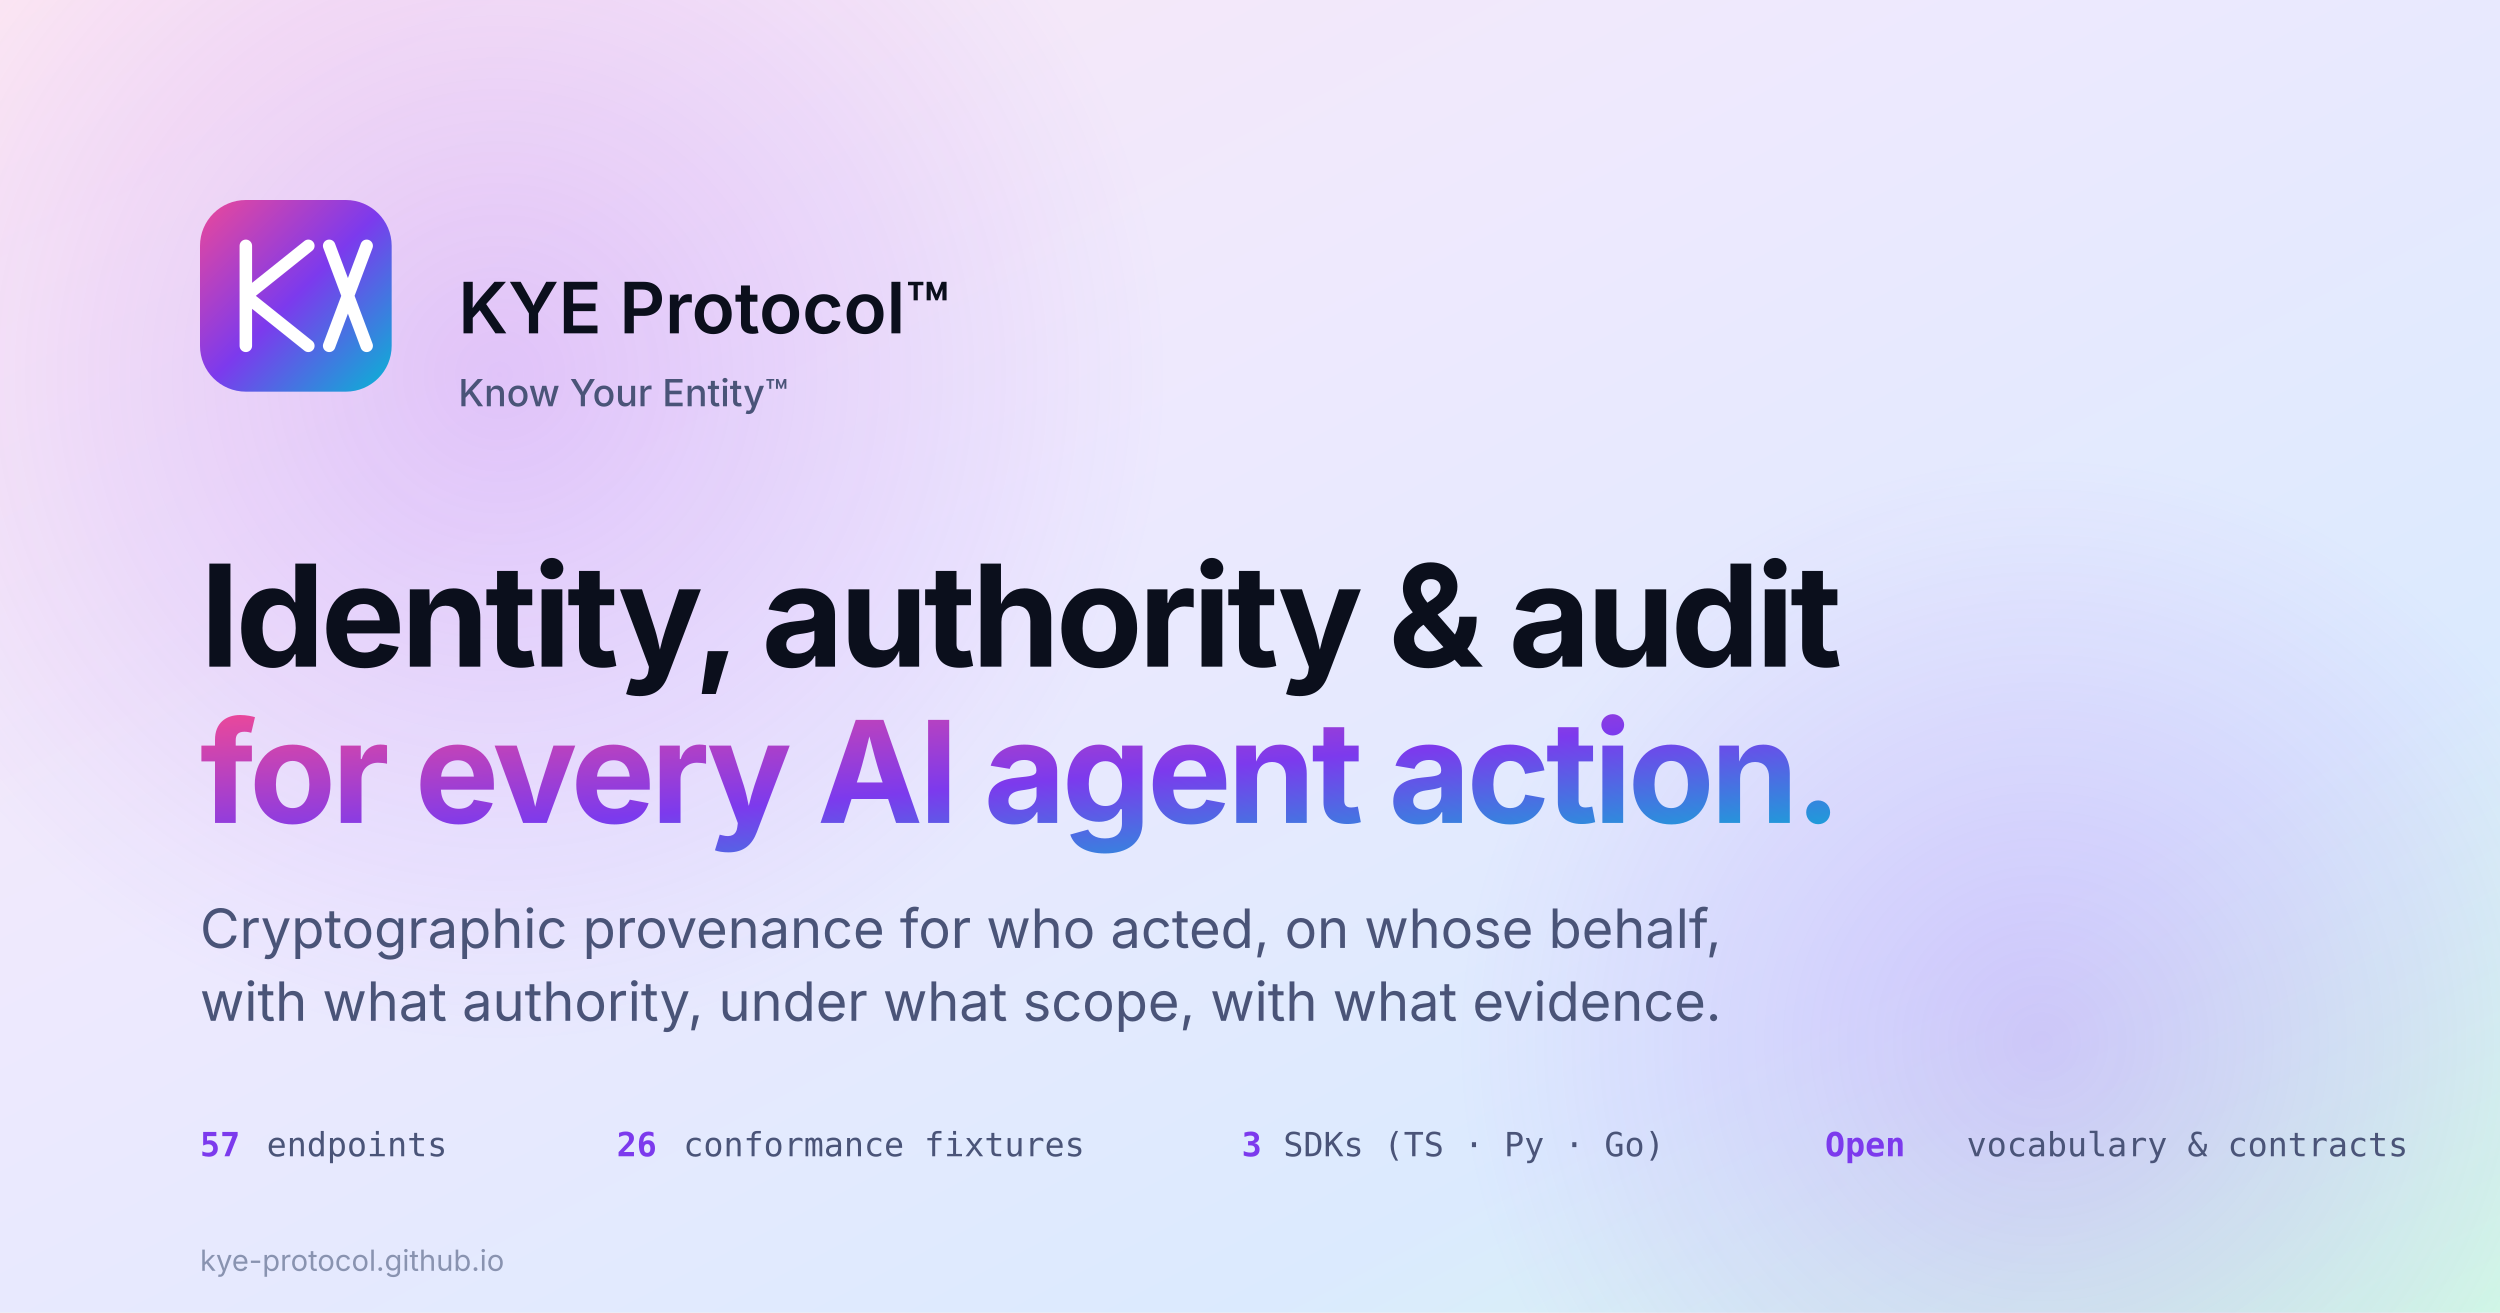
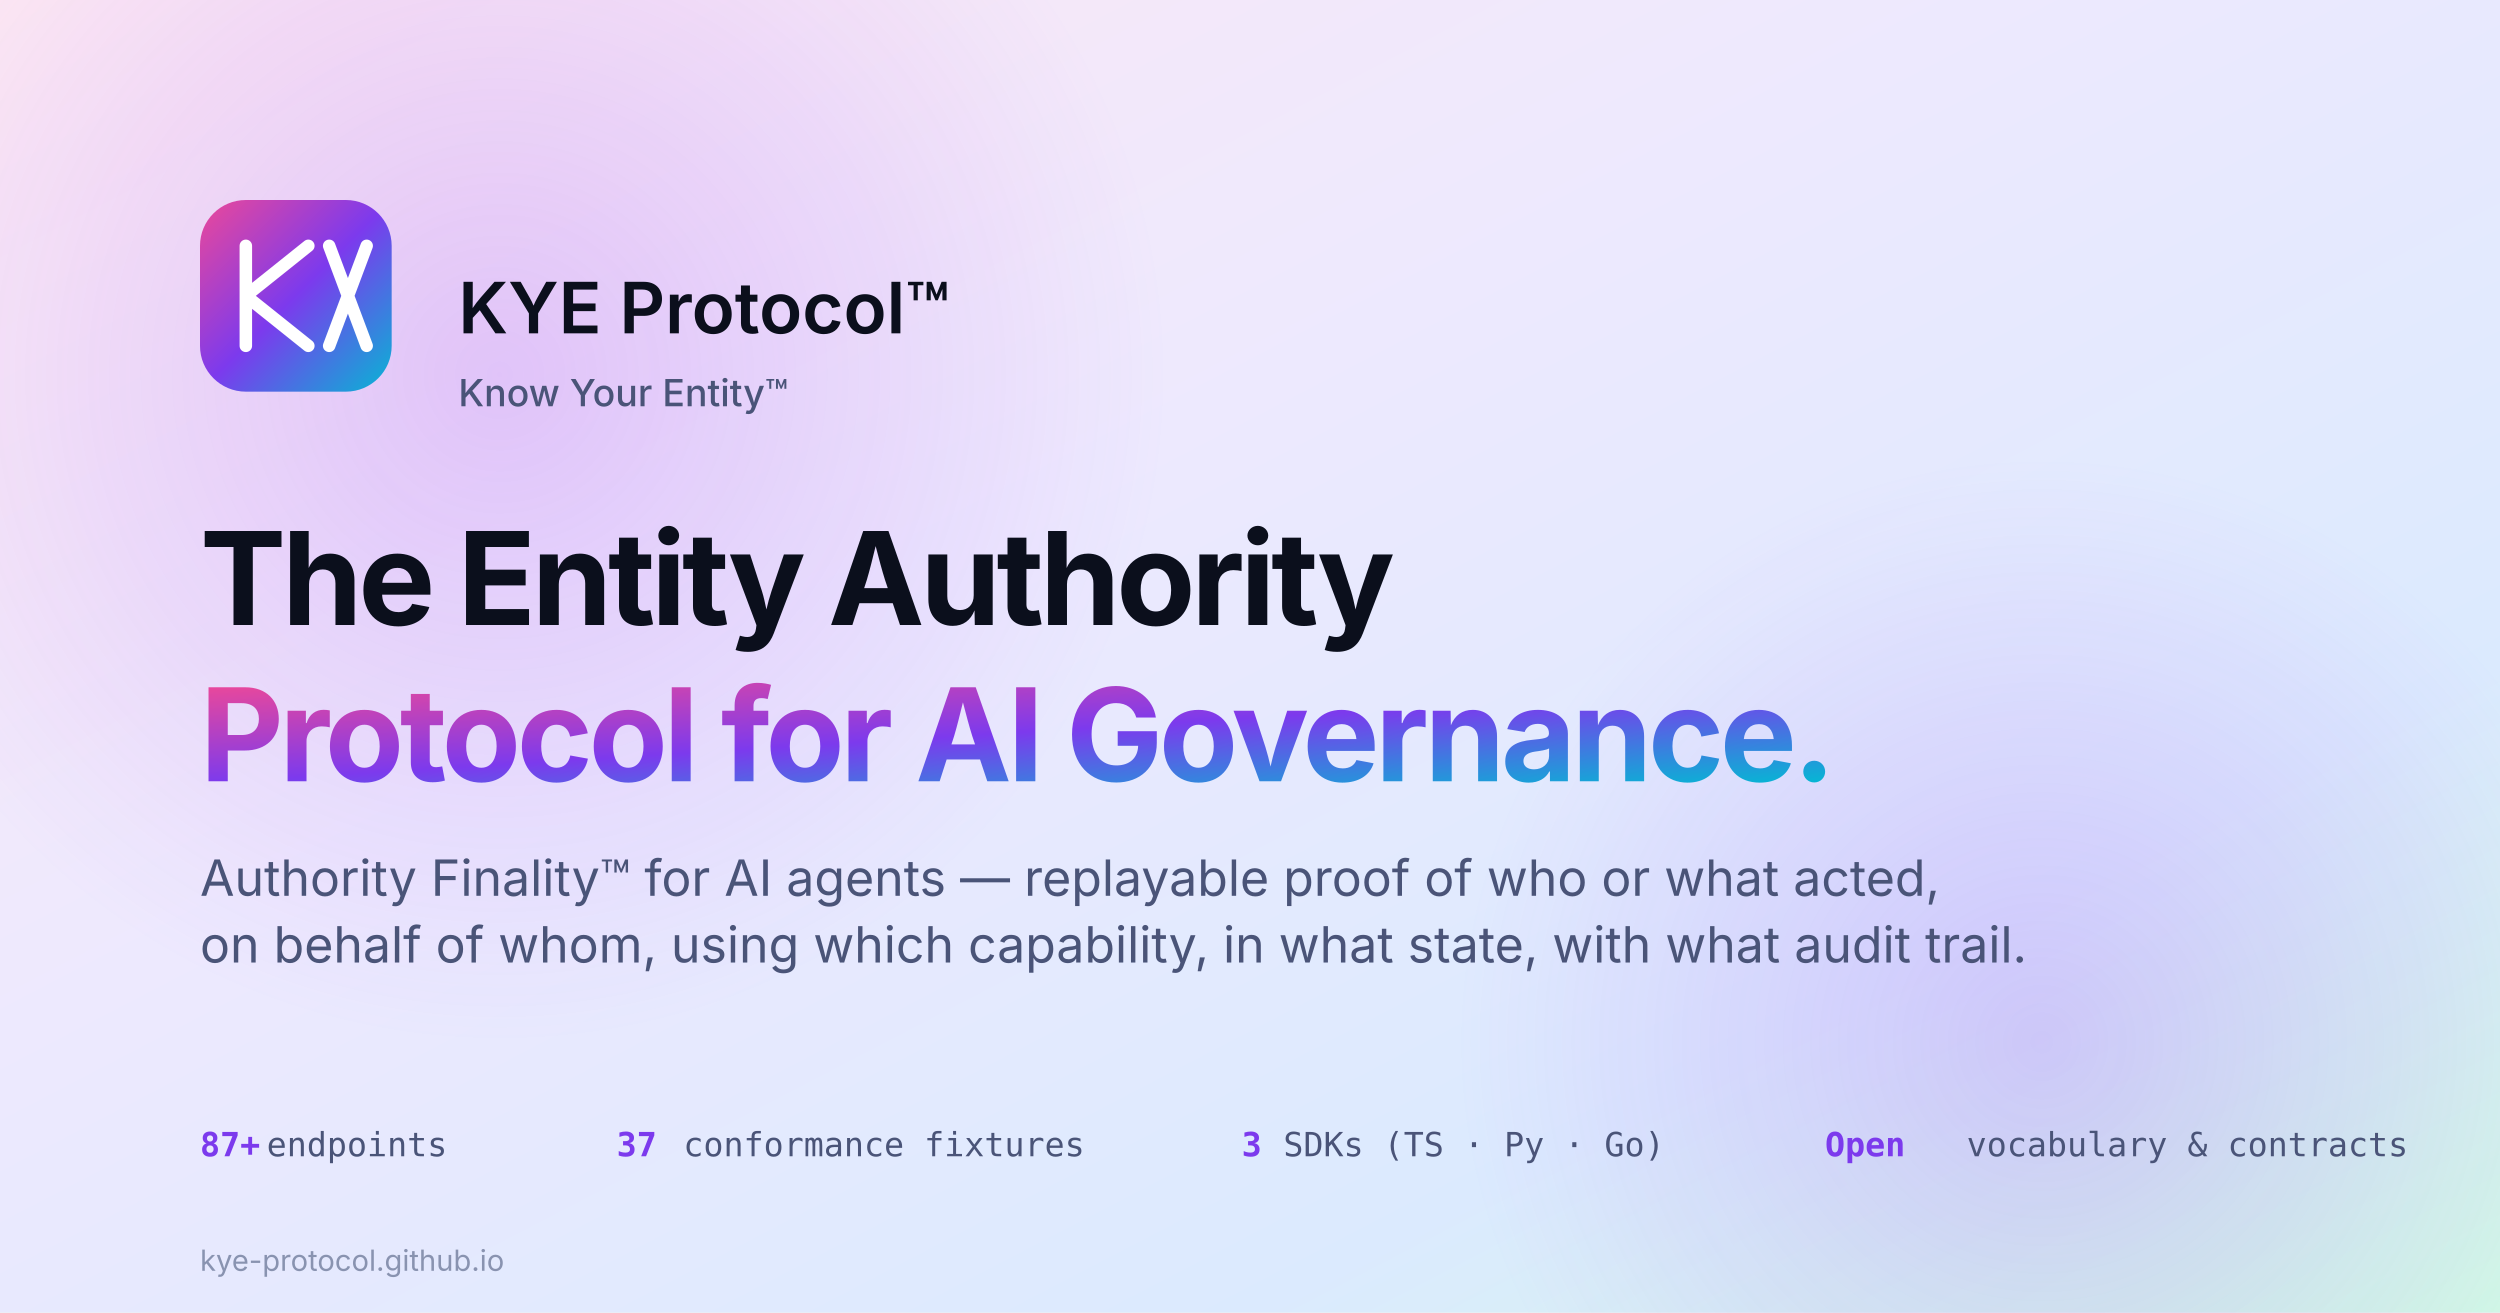
<svg xmlns="http://www.w3.org/2000/svg" viewBox="0 0 1200 630" role="img" aria-label="KYE Protocol — Know Your Entity">
  <defs>
    <linearGradient id="bg" x1="0" y1="0" x2="1" y2="1">
      <stop offset="0" stop-color="#fce7f3" />
      <stop offset=".4" stop-color="#ede9fe" />
      <stop offset=".75" stop-color="#dbeafe" />
      <stop offset="1" stop-color="#d1fae5" />
    </linearGradient>
    <linearGradient id="brand" x1="0" y1="0" x2="1" y2="1">
      <stop offset="0" stop-color="#ec4899" />
      <stop offset=".5" stop-color="#7c3aed" />
      <stop offset="1" stop-color="#06b6d4" />
    </linearGradient>
    <radialGradient id="glow" cx="50%" cy="50%" r="50%">
      <stop offset="0" stop-color="#a855f7" stop-opacity=".25" />
      <stop offset="1" stop-color="#a855f7" stop-opacity="0" />
    </radialGradient>
  </defs>
  <rect width="1200" height="630" fill="url(#bg)" />
  <circle cx="240" cy="180" r="320" fill="url(#glow)" />
  <circle cx="980" cy="500" r="280" fill="url(#glow)" />
  <g transform="translate(96 96)">
    <rect width="92" height="92" rx="22" fill="url(#brand)" />
    <path d="M22 22 L22 70 M22 46 L52 22 M22 46 L52 70 M62 22 L80 70 M80 22 L62 70" stroke="white" stroke-width="6" fill="none" stroke-linecap="round" />
  </g>
  <text x="220" y="160" font-family="-apple-system, system-ui, 'Segoe UI', sans-serif" font-size="34" font-weight="600" fill="#0b0f1c">KYE Protocol™</text>
  <text x="220" y="195" font-family="-apple-system, system-ui, 'Segoe UI', sans-serif" font-size="18" font-weight="500" fill="#4a5478">Know Your Entity™</text>
-   <text x="96" y="320" font-family="-apple-system, system-ui, sans-serif" font-size="68" font-weight="700" fill="#0b0f1c" letter-spacing="-2">Identity, authority &amp; audit</text>
-   <text x="96" y="395" font-family="-apple-system, system-ui, sans-serif" font-size="68" font-weight="700" fill="url(#brand)" letter-spacing="-2">for every AI agent action.</text>
-   <text x="96" y="455" font-family="-apple-system, system-ui, sans-serif" font-size="26" fill="#4a5478">Cryptographic provenance for who acted, on whose behalf,</text>
-   <text x="96" y="490" font-family="-apple-system, system-ui, sans-serif" font-size="26" fill="#4a5478">with what authority, under what scope, with what evidence.</text>
+   <text x="96" y="300" font-family="-apple-system, system-ui, sans-serif" font-size="62" font-weight="700" fill="#0b0f1c" letter-spacing="-2">The Entity Authority</text>
+   <text x="96" y="375" font-family="-apple-system, system-ui, sans-serif" font-size="62" font-weight="700" fill="url(#brand)" letter-spacing="-2">Protocol for AI Governance.</text>
+   <text x="96" y="430" font-family="-apple-system, system-ui, sans-serif" font-size="24" fill="#4a5478">Authority Finality™ for AI agents — replayable proof of who or what acted,</text>
+   <text x="96" y="462" font-family="-apple-system, system-ui, sans-serif" font-size="24" fill="#4a5478">on behalf of whom, using which capability, in what state, with what audit trail.</text>
  <g transform="translate(96 555)" font-family="'JetBrains Mono', ui-monospace, monospace" font-size="16" fill="#0b0f1c">
-     <text font-weight="700" fill="#7c3aed">57</text>
+     <text font-weight="700" fill="#7c3aed">87+</text>
    <text x="32" fill="#4a5478">endpoints</text>
-     <text x="200" font-weight="700" fill="#7c3aed">26</text>
+     <text x="200" font-weight="700" fill="#7c3aed">37</text>
    <text x="232" fill="#4a5478">conformance fixtures</text>
    <text x="500" font-weight="700" fill="#7c3aed">3</text>
    <text x="520" fill="#4a5478">SDKs (TS · Py · Go)</text>
    <text x="780" font-weight="700" fill="#7c3aed">Open</text>
    <text x="848" fill="#4a5478">vocabulary &amp; contracts</text>
  </g>
  <text x="96" y="610" font-family="-apple-system, system-ui, sans-serif" font-size="14" fill="#8993b0">kye-protocol.github.io</text>
</svg>
